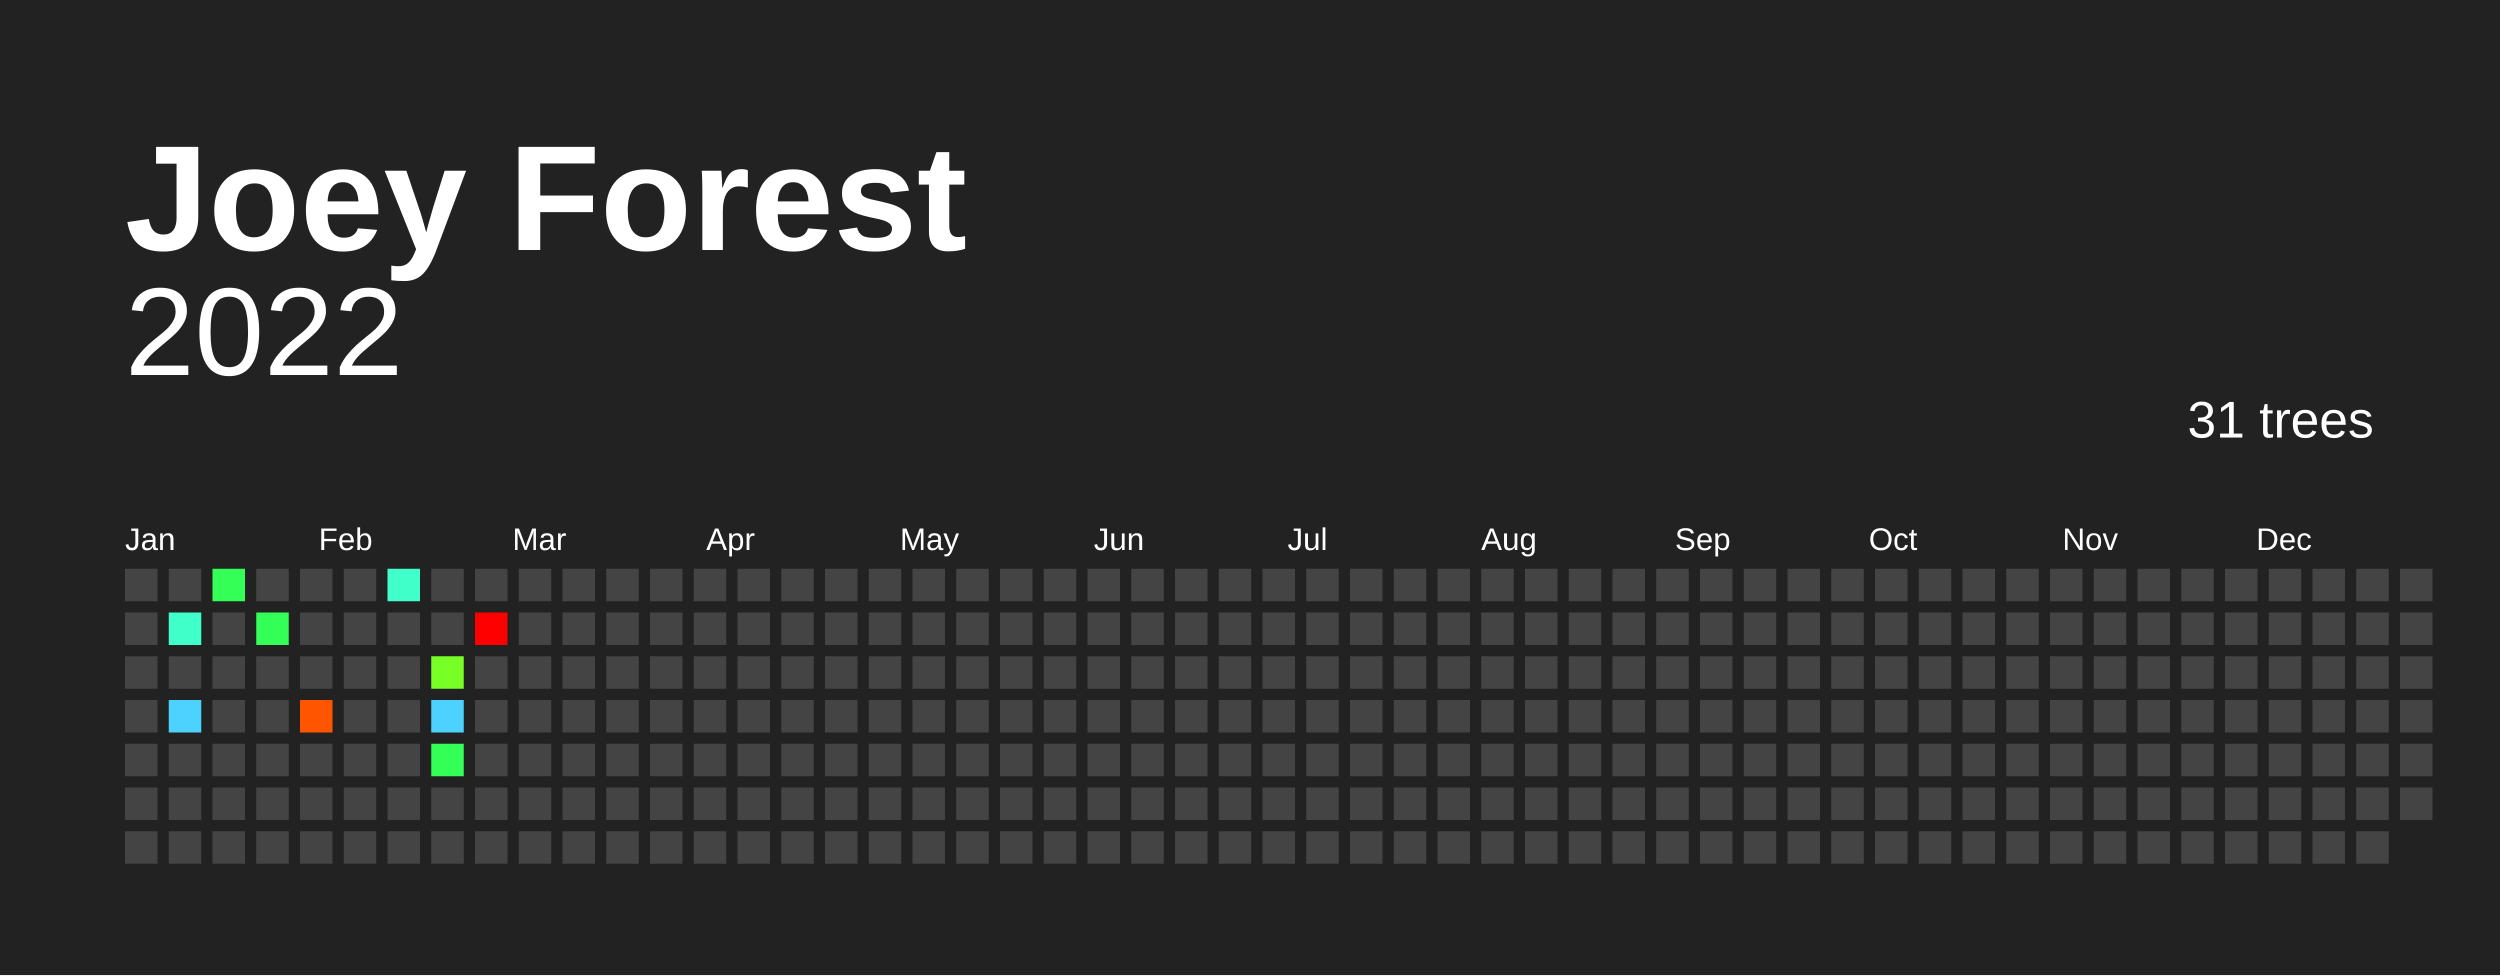
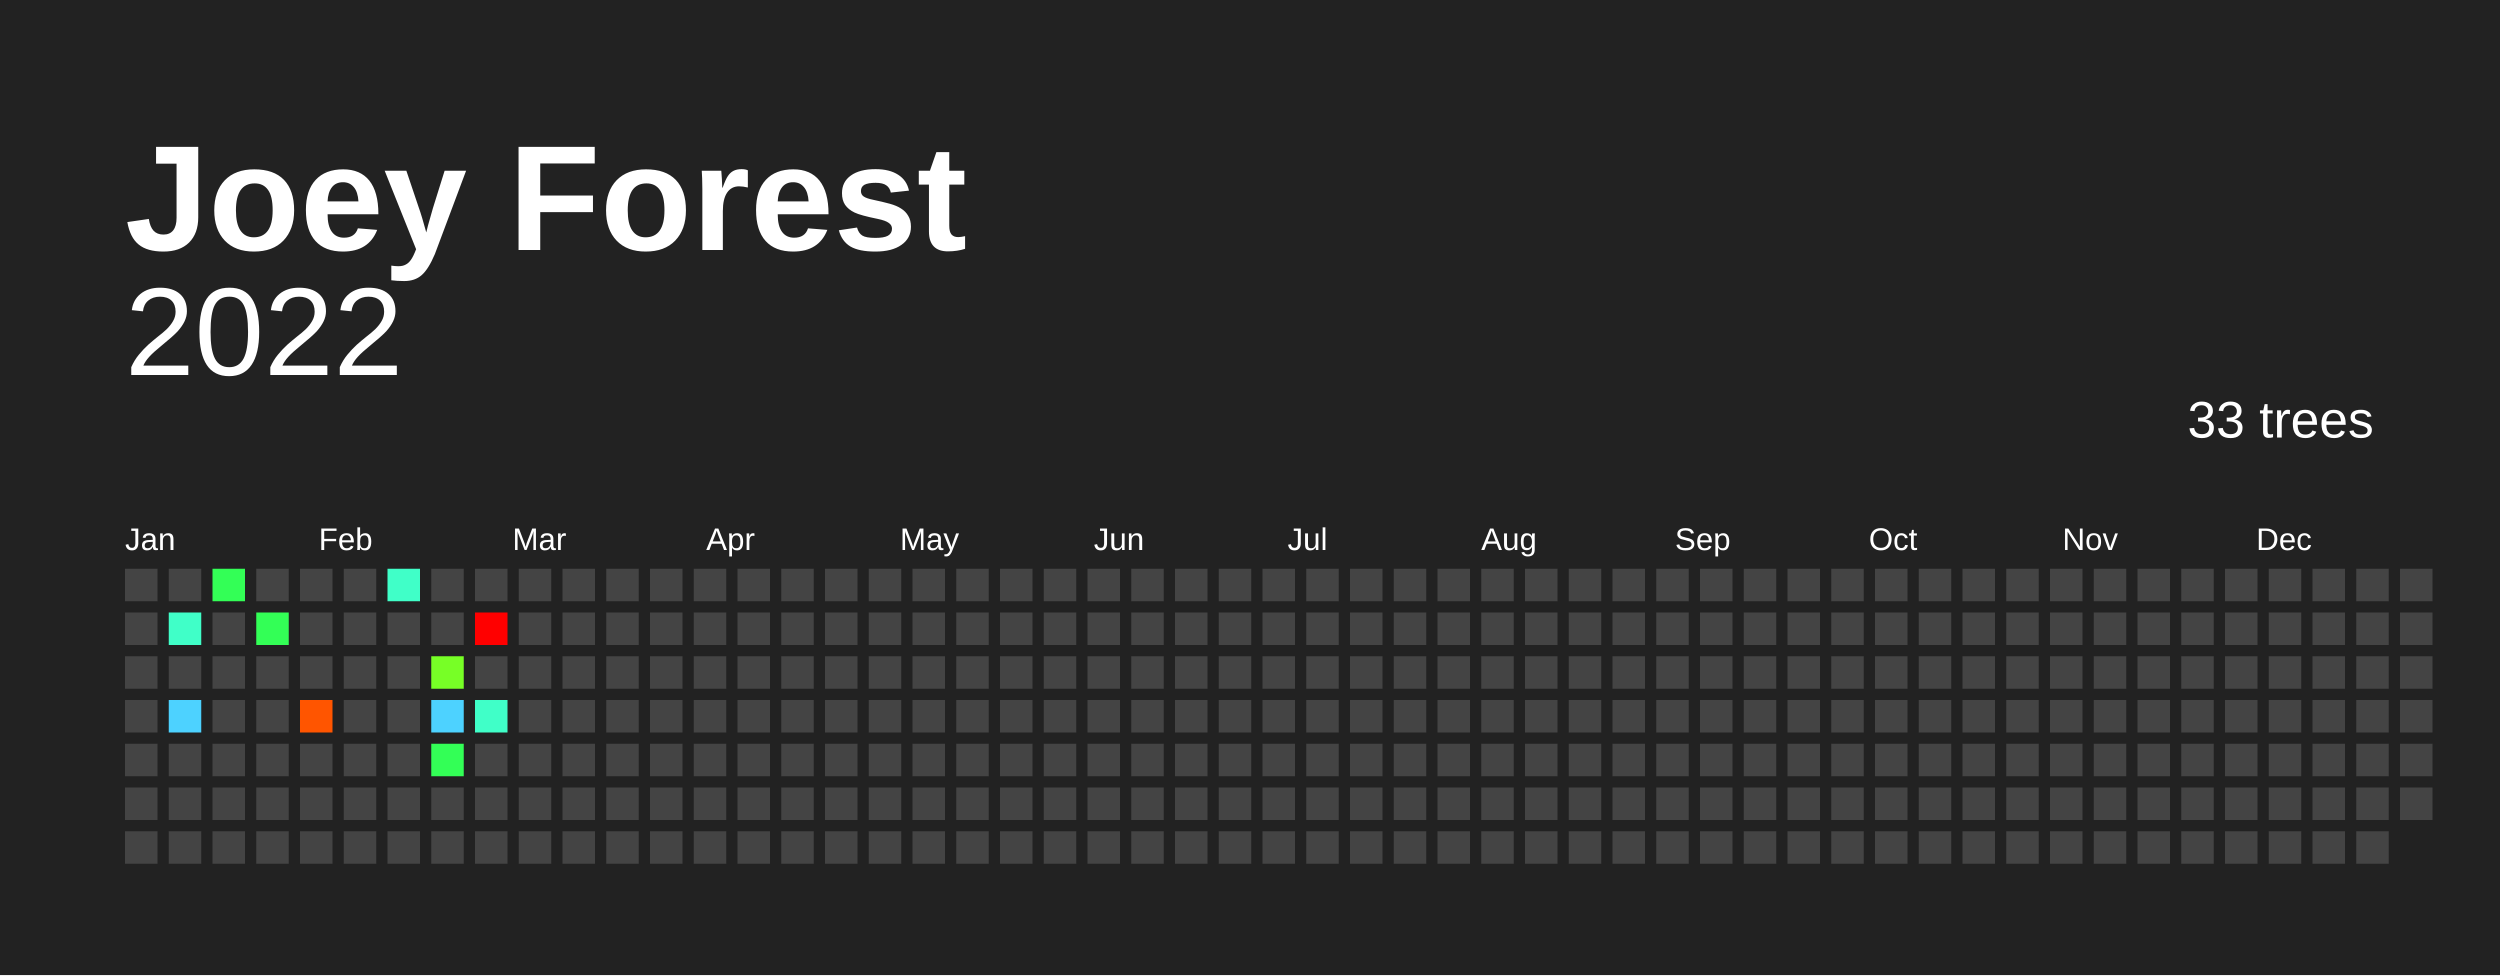
<svg xmlns="http://www.w3.org/2000/svg" baseProfile="full" height="78mm" version="1.1" viewBox="0,0,200,78" width="200mm">
  <defs />
  <rect fill="#222222" height="78" width="200" x="0" y="0" />
  <text fill="#FFFFFF" style="font-size:12px; font-family:Arial; font-weight:bold;" x="10" y="20">Joey Forest</text>
  <text alignment-baseline="hanging" fill="#FFFFFF" style="font-size:10.0px; font-family:Arial;" x="10" y="30">2022</text>
-   <text alignment-baseline="hanging" fill="#FFFFFF" style="font-size:4.125px; font-family:Arial;" x="175" y="35">31 trees</text>
+   <text alignment-baseline="hanging" fill="#FFFFFF" style="font-size:4.125px; font-family:Arial;" x="175" y="35">33 trees</text>
  <text fill="#FFFFFF" style="font-size:2.5px; font-family:Arial" x="10.0" y="44">Jan</text>
  <text fill="#FFFFFF" style="font-size:2.5px; font-family:Arial" x="25.5" y="44">Feb</text>
  <text fill="#FFFFFF" style="font-size:2.5px; font-family:Arial" x="41.0" y="44">Mar</text>
  <text fill="#FFFFFF" style="font-size:2.5px; font-family:Arial" x="56.5" y="44">Apr</text>
  <text fill="#FFFFFF" style="font-size:2.5px; font-family:Arial" x="72.0" y="44">May</text>
  <text fill="#FFFFFF" style="font-size:2.5px; font-family:Arial" x="87.5" y="44">Jun</text>
  <text fill="#FFFFFF" style="font-size:2.5px; font-family:Arial" x="103.0" y="44">Jul</text>
  <text fill="#FFFFFF" style="font-size:2.5px; font-family:Arial" x="118.5" y="44">Aug</text>
  <text fill="#FFFFFF" style="font-size:2.5px; font-family:Arial" x="134.0" y="44">Sep</text>
  <text fill="#FFFFFF" style="font-size:2.5px; font-family:Arial" x="149.5" y="44">Oct</text>
  <text fill="#FFFFFF" style="font-size:2.5px; font-family:Arial" x="165.0" y="44">Nov</text>
  <text fill="#FFFFFF" style="font-size:2.5px; font-family:Arial" x="180.5" y="44">Dec</text>
  <rect fill="#444444" height="2.6" width="2.6" x="10.0" y="45.5" />
  <rect fill="#444444" height="2.6" width="2.6" x="10.0" y="49.0" />
  <rect fill="#444444" height="2.6" width="2.6" x="10.0" y="52.5" />
  <rect fill="#444444" height="2.6" width="2.6" x="10.0" y="56.0" />
  <rect fill="#444444" height="2.6" width="2.6" x="10.0" y="59.5" />
  <rect fill="#444444" height="2.6" width="2.6" x="10.0" y="63.0" />
  <rect fill="#444444" height="2.6" width="2.6" x="10.0" y="66.5" />
  <rect fill="#444444" height="2.6" width="2.6" x="13.5" y="45.5" />
  <rect fill="#40ffc8" height="2.6" width="2.6" x="13.5" y="49.0" />
  <rect fill="#444444" height="2.6" width="2.6" x="13.5" y="52.5" />
  <rect fill="#4dd2ff" height="2.6" width="2.6" x="13.5" y="56.0" />
  <rect fill="#444444" height="2.6" width="2.6" x="13.5" y="59.5" />
  <rect fill="#444444" height="2.6" width="2.6" x="13.5" y="63.0" />
  <rect fill="#444444" height="2.6" width="2.6" x="13.5" y="66.5" />
  <rect fill="#33ff56" height="2.6" width="2.6" x="17.0" y="45.5" />
  <rect fill="#444444" height="2.6" width="2.6" x="17.0" y="49.0" />
  <rect fill="#444444" height="2.6" width="2.6" x="17.0" y="52.5" />
  <rect fill="#444444" height="2.6" width="2.6" x="17.0" y="56.0" />
  <rect fill="#444444" height="2.6" width="2.6" x="17.0" y="59.5" />
  <rect fill="#444444" height="2.6" width="2.6" x="17.0" y="63.0" />
  <rect fill="#444444" height="2.6" width="2.6" x="17.0" y="66.5" />
  <rect fill="#444444" height="2.6" width="2.6" x="20.5" y="45.5" />
  <rect fill="#33ff56" height="2.6" width="2.6" x="20.5" y="49.0" />
  <rect fill="#444444" height="2.6" width="2.6" x="20.5" y="52.5" />
  <rect fill="#444444" height="2.6" width="2.6" x="20.5" y="56.0" />
  <rect fill="#444444" height="2.6" width="2.6" x="20.5" y="59.5" />
  <rect fill="#444444" height="2.6" width="2.6" x="20.5" y="63.0" />
  <rect fill="#444444" height="2.6" width="2.6" x="20.5" y="66.5" />
  <rect fill="#444444" height="2.6" width="2.6" x="24.0" y="45.5" />
  <rect fill="#444444" height="2.6" width="2.6" x="24.0" y="49.0" />
  <rect fill="#444444" height="2.6" width="2.6" x="24.0" y="52.5" />
  <rect fill="#ff5500" height="2.6" width="2.6" x="24.0" y="56.0" />
  <rect fill="#444444" height="2.6" width="2.6" x="24.0" y="59.5" />
  <rect fill="#444444" height="2.6" width="2.6" x="24.0" y="63.0" />
  <rect fill="#444444" height="2.6" width="2.6" x="24.0" y="66.5" />
  <rect fill="#444444" height="2.6" width="2.6" x="27.5" y="45.5" />
  <rect fill="#444444" height="2.6" width="2.6" x="27.5" y="49.0" />
  <rect fill="#444444" height="2.6" width="2.6" x="27.5" y="52.5" />
  <rect fill="#444444" height="2.6" width="2.6" x="27.5" y="56.0" />
  <rect fill="#444444" height="2.6" width="2.6" x="27.5" y="59.5" />
  <rect fill="#444444" height="2.6" width="2.6" x="27.5" y="63.0" />
  <rect fill="#444444" height="2.6" width="2.6" x="27.5" y="66.5" />
  <rect fill="#40ffc8" height="2.6" width="2.6" x="31.0" y="45.5" />
  <rect fill="#444444" height="2.6" width="2.6" x="31.0" y="49.0" />
  <rect fill="#444444" height="2.6" width="2.6" x="31.0" y="52.5" />
  <rect fill="#444444" height="2.6" width="2.6" x="31.0" y="56.0" />
  <rect fill="#444444" height="2.6" width="2.6" x="31.0" y="59.5" />
  <rect fill="#444444" height="2.6" width="2.6" x="31.0" y="63.0" />
  <rect fill="#444444" height="2.6" width="2.6" x="31.0" y="66.5" />
  <rect fill="#444444" height="2.6" width="2.6" x="34.5" y="45.5" />
  <rect fill="#444444" height="2.6" width="2.6" x="34.5" y="49.0" />
  <rect fill="#77ff26" height="2.6" width="2.6" x="34.5" y="52.5" />
  <rect fill="#4dd2ff" height="2.6" width="2.6" x="34.5" y="56.0" />
  <rect fill="#33ff56" height="2.6" width="2.6" x="34.5" y="59.5" />
  <rect fill="#444444" height="2.6" width="2.6" x="34.5" y="63.0" />
  <rect fill="#444444" height="2.6" width="2.6" x="34.5" y="66.5" />
  <rect fill="#444444" height="2.6" width="2.6" x="38.0" y="45.5" />
  <rect fill="red" height="2.6" width="2.6" x="38.0" y="49.0" />
  <rect fill="#444444" height="2.6" width="2.6" x="38.0" y="52.5" />
-   <rect fill="#444444" height="2.6" width="2.6" x="38.0" y="56.0" />
+   <rect fill="#40ffc8" height="2.6" width="2.6" x="38.0" y="56.0" />
  <rect fill="#444444" height="2.6" width="2.6" x="38.0" y="59.5" />
  <rect fill="#444444" height="2.6" width="2.6" x="38.0" y="63.0" />
  <rect fill="#444444" height="2.6" width="2.6" x="38.0" y="66.5" />
  <rect fill="#444444" height="2.6" width="2.6" x="41.5" y="45.5" />
  <rect fill="#444444" height="2.6" width="2.6" x="41.5" y="49.0" />
  <rect fill="#444444" height="2.6" width="2.6" x="41.5" y="52.5" />
  <rect fill="#444444" height="2.6" width="2.6" x="41.5" y="56.0" />
  <rect fill="#444444" height="2.6" width="2.6" x="41.5" y="59.5" />
  <rect fill="#444444" height="2.6" width="2.6" x="41.5" y="63.0" />
  <rect fill="#444444" height="2.6" width="2.6" x="41.5" y="66.5" />
  <rect fill="#444444" height="2.6" width="2.6" x="45.0" y="45.5" />
  <rect fill="#444444" height="2.6" width="2.6" x="45.0" y="49.0" />
  <rect fill="#444444" height="2.6" width="2.6" x="45.0" y="52.5" />
  <rect fill="#444444" height="2.6" width="2.6" x="45.0" y="56.0" />
  <rect fill="#444444" height="2.6" width="2.6" x="45.0" y="59.5" />
  <rect fill="#444444" height="2.6" width="2.6" x="45.0" y="63.0" />
  <rect fill="#444444" height="2.6" width="2.6" x="45.0" y="66.5" />
  <rect fill="#444444" height="2.6" width="2.6" x="48.5" y="45.5" />
  <rect fill="#444444" height="2.6" width="2.6" x="48.5" y="49.0" />
  <rect fill="#444444" height="2.6" width="2.6" x="48.5" y="52.5" />
  <rect fill="#444444" height="2.6" width="2.6" x="48.5" y="56.0" />
  <rect fill="#444444" height="2.6" width="2.6" x="48.5" y="59.5" />
  <rect fill="#444444" height="2.6" width="2.6" x="48.5" y="63.0" />
  <rect fill="#444444" height="2.6" width="2.6" x="48.5" y="66.5" />
  <rect fill="#444444" height="2.6" width="2.6" x="52.0" y="45.5" />
  <rect fill="#444444" height="2.6" width="2.6" x="52.0" y="49.0" />
  <rect fill="#444444" height="2.6" width="2.6" x="52.0" y="52.5" />
  <rect fill="#444444" height="2.6" width="2.6" x="52.0" y="56.0" />
  <rect fill="#444444" height="2.6" width="2.6" x="52.0" y="59.5" />
  <rect fill="#444444" height="2.6" width="2.6" x="52.0" y="63.0" />
  <rect fill="#444444" height="2.6" width="2.6" x="52.0" y="66.5" />
  <rect fill="#444444" height="2.6" width="2.6" x="55.5" y="45.5" />
  <rect fill="#444444" height="2.6" width="2.6" x="55.5" y="49.0" />
  <rect fill="#444444" height="2.6" width="2.6" x="55.5" y="52.5" />
  <rect fill="#444444" height="2.6" width="2.6" x="55.5" y="56.0" />
  <rect fill="#444444" height="2.6" width="2.6" x="55.5" y="59.5" />
  <rect fill="#444444" height="2.6" width="2.6" x="55.5" y="63.0" />
  <rect fill="#444444" height="2.6" width="2.6" x="55.5" y="66.5" />
  <rect fill="#444444" height="2.6" width="2.6" x="59.0" y="45.5" />
  <rect fill="#444444" height="2.6" width="2.6" x="59.0" y="49.0" />
  <rect fill="#444444" height="2.6" width="2.6" x="59.0" y="52.5" />
  <rect fill="#444444" height="2.6" width="2.6" x="59.0" y="56.0" />
  <rect fill="#444444" height="2.6" width="2.6" x="59.0" y="59.5" />
  <rect fill="#444444" height="2.6" width="2.6" x="59.0" y="63.0" />
  <rect fill="#444444" height="2.6" width="2.6" x="59.0" y="66.5" />
  <rect fill="#444444" height="2.6" width="2.6" x="62.5" y="45.5" />
  <rect fill="#444444" height="2.6" width="2.6" x="62.5" y="49.0" />
  <rect fill="#444444" height="2.6" width="2.6" x="62.5" y="52.5" />
  <rect fill="#444444" height="2.6" width="2.6" x="62.5" y="56.0" />
  <rect fill="#444444" height="2.6" width="2.6" x="62.5" y="59.5" />
  <rect fill="#444444" height="2.6" width="2.6" x="62.5" y="63.0" />
  <rect fill="#444444" height="2.6" width="2.6" x="62.5" y="66.5" />
  <rect fill="#444444" height="2.6" width="2.6" x="66.0" y="45.5" />
  <rect fill="#444444" height="2.6" width="2.6" x="66.0" y="49.0" />
  <rect fill="#444444" height="2.6" width="2.6" x="66.0" y="52.5" />
  <rect fill="#444444" height="2.6" width="2.6" x="66.0" y="56.0" />
  <rect fill="#444444" height="2.6" width="2.6" x="66.0" y="59.5" />
  <rect fill="#444444" height="2.6" width="2.6" x="66.0" y="63.0" />
  <rect fill="#444444" height="2.6" width="2.6" x="66.0" y="66.5" />
  <rect fill="#444444" height="2.6" width="2.6" x="69.5" y="45.5" />
  <rect fill="#444444" height="2.6" width="2.6" x="69.5" y="49.0" />
  <rect fill="#444444" height="2.6" width="2.6" x="69.5" y="52.5" />
  <rect fill="#444444" height="2.6" width="2.6" x="69.5" y="56.0" />
  <rect fill="#444444" height="2.6" width="2.6" x="69.5" y="59.5" />
  <rect fill="#444444" height="2.6" width="2.6" x="69.5" y="63.0" />
  <rect fill="#444444" height="2.6" width="2.6" x="69.5" y="66.5" />
  <rect fill="#444444" height="2.6" width="2.6" x="73.0" y="45.5" />
  <rect fill="#444444" height="2.6" width="2.6" x="73.0" y="49.0" />
  <rect fill="#444444" height="2.6" width="2.6" x="73.0" y="52.5" />
  <rect fill="#444444" height="2.6" width="2.6" x="73.0" y="56.0" />
  <rect fill="#444444" height="2.6" width="2.6" x="73.0" y="59.5" />
  <rect fill="#444444" height="2.6" width="2.6" x="73.0" y="63.0" />
  <rect fill="#444444" height="2.6" width="2.6" x="73.0" y="66.5" />
  <rect fill="#444444" height="2.6" width="2.6" x="76.5" y="45.5" />
  <rect fill="#444444" height="2.6" width="2.6" x="76.5" y="49.0" />
  <rect fill="#444444" height="2.6" width="2.6" x="76.5" y="52.5" />
  <rect fill="#444444" height="2.6" width="2.6" x="76.5" y="56.0" />
  <rect fill="#444444" height="2.6" width="2.6" x="76.5" y="59.5" />
  <rect fill="#444444" height="2.6" width="2.6" x="76.5" y="63.0" />
  <rect fill="#444444" height="2.6" width="2.6" x="76.5" y="66.5" />
  <rect fill="#444444" height="2.6" width="2.6" x="80.0" y="45.5" />
  <rect fill="#444444" height="2.6" width="2.6" x="80.0" y="49.0" />
  <rect fill="#444444" height="2.6" width="2.6" x="80.0" y="52.5" />
  <rect fill="#444444" height="2.6" width="2.6" x="80.0" y="56.0" />
  <rect fill="#444444" height="2.6" width="2.6" x="80.0" y="59.5" />
  <rect fill="#444444" height="2.6" width="2.6" x="80.0" y="63.0" />
  <rect fill="#444444" height="2.6" width="2.6" x="80.0" y="66.5" />
  <rect fill="#444444" height="2.6" width="2.6" x="83.5" y="45.5" />
  <rect fill="#444444" height="2.6" width="2.6" x="83.5" y="49.0" />
  <rect fill="#444444" height="2.6" width="2.6" x="83.5" y="52.5" />
  <rect fill="#444444" height="2.6" width="2.6" x="83.5" y="56.0" />
  <rect fill="#444444" height="2.6" width="2.6" x="83.5" y="59.5" />
  <rect fill="#444444" height="2.6" width="2.6" x="83.5" y="63.0" />
  <rect fill="#444444" height="2.6" width="2.6" x="83.5" y="66.5" />
  <rect fill="#444444" height="2.6" width="2.6" x="87.0" y="45.5" />
  <rect fill="#444444" height="2.6" width="2.6" x="87.0" y="49.0" />
  <rect fill="#444444" height="2.6" width="2.6" x="87.0" y="52.5" />
  <rect fill="#444444" height="2.6" width="2.6" x="87.0" y="56.0" />
  <rect fill="#444444" height="2.6" width="2.6" x="87.0" y="59.5" />
  <rect fill="#444444" height="2.6" width="2.6" x="87.0" y="63.0" />
  <rect fill="#444444" height="2.6" width="2.6" x="87.0" y="66.5" />
  <rect fill="#444444" height="2.6" width="2.6" x="90.5" y="45.5" />
  <rect fill="#444444" height="2.6" width="2.6" x="90.5" y="49.0" />
  <rect fill="#444444" height="2.6" width="2.6" x="90.5" y="52.5" />
  <rect fill="#444444" height="2.6" width="2.6" x="90.5" y="56.0" />
  <rect fill="#444444" height="2.6" width="2.6" x="90.5" y="59.5" />
  <rect fill="#444444" height="2.6" width="2.6" x="90.5" y="63.0" />
  <rect fill="#444444" height="2.6" width="2.6" x="90.5" y="66.5" />
  <rect fill="#444444" height="2.6" width="2.6" x="94.0" y="45.5" />
  <rect fill="#444444" height="2.6" width="2.6" x="94.0" y="49.0" />
  <rect fill="#444444" height="2.6" width="2.6" x="94.0" y="52.5" />
  <rect fill="#444444" height="2.6" width="2.6" x="94.0" y="56.0" />
  <rect fill="#444444" height="2.6" width="2.6" x="94.0" y="59.5" />
  <rect fill="#444444" height="2.6" width="2.6" x="94.0" y="63.0" />
  <rect fill="#444444" height="2.6" width="2.6" x="94.0" y="66.5" />
  <rect fill="#444444" height="2.6" width="2.6" x="97.5" y="45.5" />
  <rect fill="#444444" height="2.6" width="2.6" x="97.5" y="49.0" />
  <rect fill="#444444" height="2.6" width="2.6" x="97.5" y="52.5" />
  <rect fill="#444444" height="2.6" width="2.6" x="97.5" y="56.0" />
  <rect fill="#444444" height="2.6" width="2.6" x="97.5" y="59.5" />
  <rect fill="#444444" height="2.6" width="2.6" x="97.5" y="63.0" />
  <rect fill="#444444" height="2.6" width="2.6" x="97.5" y="66.5" />
  <rect fill="#444444" height="2.6" width="2.6" x="101.0" y="45.5" />
  <rect fill="#444444" height="2.6" width="2.6" x="101.0" y="49.0" />
  <rect fill="#444444" height="2.6" width="2.6" x="101.0" y="52.5" />
  <rect fill="#444444" height="2.6" width="2.6" x="101.0" y="56.0" />
  <rect fill="#444444" height="2.6" width="2.6" x="101.0" y="59.5" />
  <rect fill="#444444" height="2.6" width="2.6" x="101.0" y="63.0" />
  <rect fill="#444444" height="2.6" width="2.6" x="101.0" y="66.5" />
  <rect fill="#444444" height="2.6" width="2.6" x="104.5" y="45.5" />
  <rect fill="#444444" height="2.6" width="2.6" x="104.5" y="49.0" />
  <rect fill="#444444" height="2.6" width="2.6" x="104.5" y="52.5" />
  <rect fill="#444444" height="2.6" width="2.6" x="104.5" y="56.0" />
  <rect fill="#444444" height="2.6" width="2.6" x="104.5" y="59.5" />
  <rect fill="#444444" height="2.6" width="2.6" x="104.5" y="63.0" />
  <rect fill="#444444" height="2.6" width="2.6" x="104.5" y="66.5" />
  <rect fill="#444444" height="2.6" width="2.6" x="108.0" y="45.5" />
  <rect fill="#444444" height="2.6" width="2.6" x="108.0" y="49.0" />
  <rect fill="#444444" height="2.6" width="2.6" x="108.0" y="52.5" />
  <rect fill="#444444" height="2.6" width="2.6" x="108.0" y="56.0" />
  <rect fill="#444444" height="2.6" width="2.6" x="108.0" y="59.5" />
  <rect fill="#444444" height="2.6" width="2.6" x="108.0" y="63.0" />
  <rect fill="#444444" height="2.6" width="2.6" x="108.0" y="66.5" />
  <rect fill="#444444" height="2.6" width="2.6" x="111.5" y="45.5" />
  <rect fill="#444444" height="2.6" width="2.6" x="111.5" y="49.0" />
  <rect fill="#444444" height="2.6" width="2.6" x="111.5" y="52.5" />
  <rect fill="#444444" height="2.6" width="2.6" x="111.5" y="56.0" />
  <rect fill="#444444" height="2.6" width="2.6" x="111.5" y="59.5" />
  <rect fill="#444444" height="2.6" width="2.6" x="111.5" y="63.0" />
  <rect fill="#444444" height="2.6" width="2.6" x="111.5" y="66.5" />
  <rect fill="#444444" height="2.6" width="2.6" x="115.0" y="45.5" />
  <rect fill="#444444" height="2.6" width="2.6" x="115.0" y="49.0" />
  <rect fill="#444444" height="2.6" width="2.6" x="115.0" y="52.5" />
  <rect fill="#444444" height="2.6" width="2.6" x="115.0" y="56.0" />
  <rect fill="#444444" height="2.6" width="2.6" x="115.0" y="59.5" />
  <rect fill="#444444" height="2.6" width="2.6" x="115.0" y="63.0" />
  <rect fill="#444444" height="2.6" width="2.6" x="115.0" y="66.5" />
  <rect fill="#444444" height="2.6" width="2.6" x="118.5" y="45.5" />
  <rect fill="#444444" height="2.6" width="2.6" x="118.5" y="49.0" />
  <rect fill="#444444" height="2.6" width="2.6" x="118.5" y="52.5" />
  <rect fill="#444444" height="2.6" width="2.6" x="118.5" y="56.0" />
  <rect fill="#444444" height="2.6" width="2.6" x="118.5" y="59.5" />
  <rect fill="#444444" height="2.6" width="2.6" x="118.5" y="63.0" />
  <rect fill="#444444" height="2.6" width="2.6" x="118.5" y="66.5" />
  <rect fill="#444444" height="2.6" width="2.6" x="122.0" y="45.5" />
  <rect fill="#444444" height="2.6" width="2.6" x="122.0" y="49.0" />
  <rect fill="#444444" height="2.6" width="2.6" x="122.0" y="52.5" />
  <rect fill="#444444" height="2.6" width="2.6" x="122.0" y="56.0" />
  <rect fill="#444444" height="2.6" width="2.6" x="122.0" y="59.5" />
  <rect fill="#444444" height="2.6" width="2.6" x="122.0" y="63.0" />
  <rect fill="#444444" height="2.6" width="2.6" x="122.0" y="66.5" />
  <rect fill="#444444" height="2.6" width="2.6" x="125.5" y="45.5" />
  <rect fill="#444444" height="2.6" width="2.6" x="125.5" y="49.0" />
  <rect fill="#444444" height="2.6" width="2.6" x="125.5" y="52.5" />
  <rect fill="#444444" height="2.6" width="2.6" x="125.5" y="56.0" />
  <rect fill="#444444" height="2.6" width="2.6" x="125.5" y="59.5" />
  <rect fill="#444444" height="2.6" width="2.6" x="125.5" y="63.0" />
  <rect fill="#444444" height="2.6" width="2.6" x="125.5" y="66.5" />
  <rect fill="#444444" height="2.6" width="2.6" x="129.0" y="45.5" />
  <rect fill="#444444" height="2.6" width="2.6" x="129.0" y="49.0" />
  <rect fill="#444444" height="2.6" width="2.6" x="129.0" y="52.5" />
  <rect fill="#444444" height="2.6" width="2.6" x="129.0" y="56.0" />
  <rect fill="#444444" height="2.6" width="2.6" x="129.0" y="59.5" />
  <rect fill="#444444" height="2.6" width="2.6" x="129.0" y="63.0" />
  <rect fill="#444444" height="2.6" width="2.6" x="129.0" y="66.5" />
  <rect fill="#444444" height="2.6" width="2.6" x="132.5" y="45.5" />
  <rect fill="#444444" height="2.6" width="2.6" x="132.5" y="49.0" />
  <rect fill="#444444" height="2.6" width="2.6" x="132.5" y="52.5" />
  <rect fill="#444444" height="2.6" width="2.6" x="132.5" y="56.0" />
  <rect fill="#444444" height="2.6" width="2.6" x="132.5" y="59.5" />
  <rect fill="#444444" height="2.6" width="2.6" x="132.5" y="63.0" />
  <rect fill="#444444" height="2.6" width="2.6" x="132.5" y="66.5" />
  <rect fill="#444444" height="2.6" width="2.6" x="136.0" y="45.5" />
  <rect fill="#444444" height="2.6" width="2.6" x="136.0" y="49.0" />
  <rect fill="#444444" height="2.6" width="2.6" x="136.0" y="52.5" />
  <rect fill="#444444" height="2.6" width="2.6" x="136.0" y="56.0" />
  <rect fill="#444444" height="2.6" width="2.6" x="136.0" y="59.5" />
  <rect fill="#444444" height="2.6" width="2.6" x="136.0" y="63.0" />
  <rect fill="#444444" height="2.6" width="2.6" x="136.0" y="66.5" />
  <rect fill="#444444" height="2.6" width="2.6" x="139.5" y="45.5" />
  <rect fill="#444444" height="2.6" width="2.6" x="139.5" y="49.0" />
  <rect fill="#444444" height="2.6" width="2.6" x="139.5" y="52.5" />
  <rect fill="#444444" height="2.6" width="2.6" x="139.5" y="56.0" />
  <rect fill="#444444" height="2.6" width="2.6" x="139.5" y="59.5" />
  <rect fill="#444444" height="2.6" width="2.6" x="139.5" y="63.0" />
  <rect fill="#444444" height="2.6" width="2.6" x="139.5" y="66.5" />
  <rect fill="#444444" height="2.6" width="2.6" x="143.0" y="45.5" />
  <rect fill="#444444" height="2.6" width="2.6" x="143.0" y="49.0" />
  <rect fill="#444444" height="2.6" width="2.6" x="143.0" y="52.5" />
  <rect fill="#444444" height="2.6" width="2.6" x="143.0" y="56.0" />
  <rect fill="#444444" height="2.6" width="2.6" x="143.0" y="59.5" />
  <rect fill="#444444" height="2.6" width="2.6" x="143.0" y="63.0" />
  <rect fill="#444444" height="2.6" width="2.6" x="143.0" y="66.5" />
  <rect fill="#444444" height="2.6" width="2.6" x="146.5" y="45.5" />
  <rect fill="#444444" height="2.6" width="2.6" x="146.5" y="49.0" />
  <rect fill="#444444" height="2.6" width="2.6" x="146.5" y="52.5" />
  <rect fill="#444444" height="2.6" width="2.6" x="146.5" y="56.0" />
  <rect fill="#444444" height="2.6" width="2.6" x="146.5" y="59.5" />
  <rect fill="#444444" height="2.6" width="2.6" x="146.5" y="63.0" />
  <rect fill="#444444" height="2.6" width="2.6" x="146.5" y="66.5" />
  <rect fill="#444444" height="2.6" width="2.6" x="150.0" y="45.5" />
  <rect fill="#444444" height="2.6" width="2.6" x="150.0" y="49.0" />
  <rect fill="#444444" height="2.6" width="2.6" x="150.0" y="52.5" />
  <rect fill="#444444" height="2.6" width="2.6" x="150.0" y="56.0" />
  <rect fill="#444444" height="2.6" width="2.6" x="150.0" y="59.5" />
  <rect fill="#444444" height="2.6" width="2.6" x="150.0" y="63.0" />
  <rect fill="#444444" height="2.6" width="2.6" x="150.0" y="66.5" />
  <rect fill="#444444" height="2.6" width="2.6" x="153.5" y="45.5" />
  <rect fill="#444444" height="2.6" width="2.6" x="153.5" y="49.0" />
  <rect fill="#444444" height="2.6" width="2.6" x="153.5" y="52.5" />
  <rect fill="#444444" height="2.6" width="2.6" x="153.5" y="56.0" />
  <rect fill="#444444" height="2.6" width="2.6" x="153.5" y="59.5" />
  <rect fill="#444444" height="2.6" width="2.6" x="153.5" y="63.0" />
  <rect fill="#444444" height="2.6" width="2.6" x="153.5" y="66.5" />
  <rect fill="#444444" height="2.6" width="2.6" x="157.0" y="45.5" />
  <rect fill="#444444" height="2.6" width="2.6" x="157.0" y="49.0" />
  <rect fill="#444444" height="2.6" width="2.6" x="157.0" y="52.5" />
  <rect fill="#444444" height="2.6" width="2.6" x="157.0" y="56.0" />
  <rect fill="#444444" height="2.6" width="2.6" x="157.0" y="59.5" />
  <rect fill="#444444" height="2.6" width="2.6" x="157.0" y="63.0" />
  <rect fill="#444444" height="2.6" width="2.6" x="157.0" y="66.5" />
  <rect fill="#444444" height="2.6" width="2.6" x="160.5" y="45.5" />
  <rect fill="#444444" height="2.6" width="2.6" x="160.5" y="49.0" />
  <rect fill="#444444" height="2.6" width="2.6" x="160.5" y="52.5" />
  <rect fill="#444444" height="2.6" width="2.6" x="160.5" y="56.0" />
  <rect fill="#444444" height="2.6" width="2.6" x="160.5" y="59.5" />
  <rect fill="#444444" height="2.6" width="2.6" x="160.5" y="63.0" />
  <rect fill="#444444" height="2.6" width="2.6" x="160.5" y="66.5" />
  <rect fill="#444444" height="2.6" width="2.6" x="164.0" y="45.5" />
  <rect fill="#444444" height="2.6" width="2.6" x="164.0" y="49.0" />
  <rect fill="#444444" height="2.6" width="2.6" x="164.0" y="52.5" />
  <rect fill="#444444" height="2.6" width="2.6" x="164.0" y="56.0" />
  <rect fill="#444444" height="2.6" width="2.6" x="164.0" y="59.5" />
  <rect fill="#444444" height="2.6" width="2.6" x="164.0" y="63.0" />
  <rect fill="#444444" height="2.6" width="2.6" x="164.0" y="66.5" />
  <rect fill="#444444" height="2.6" width="2.6" x="167.5" y="45.5" />
  <rect fill="#444444" height="2.6" width="2.6" x="167.5" y="49.0" />
  <rect fill="#444444" height="2.6" width="2.6" x="167.5" y="52.5" />
  <rect fill="#444444" height="2.6" width="2.6" x="167.5" y="56.0" />
  <rect fill="#444444" height="2.6" width="2.6" x="167.5" y="59.5" />
  <rect fill="#444444" height="2.6" width="2.6" x="167.5" y="63.0" />
  <rect fill="#444444" height="2.6" width="2.6" x="167.5" y="66.5" />
  <rect fill="#444444" height="2.6" width="2.6" x="171.0" y="45.5" />
  <rect fill="#444444" height="2.6" width="2.6" x="171.0" y="49.0" />
  <rect fill="#444444" height="2.6" width="2.6" x="171.0" y="52.5" />
  <rect fill="#444444" height="2.6" width="2.6" x="171.0" y="56.0" />
  <rect fill="#444444" height="2.6" width="2.6" x="171.0" y="59.5" />
  <rect fill="#444444" height="2.6" width="2.6" x="171.0" y="63.0" />
  <rect fill="#444444" height="2.6" width="2.6" x="171.0" y="66.5" />
  <rect fill="#444444" height="2.6" width="2.6" x="174.5" y="45.5" />
  <rect fill="#444444" height="2.6" width="2.6" x="174.5" y="49.0" />
  <rect fill="#444444" height="2.6" width="2.6" x="174.5" y="52.5" />
  <rect fill="#444444" height="2.6" width="2.6" x="174.5" y="56.0" />
  <rect fill="#444444" height="2.6" width="2.6" x="174.5" y="59.5" />
  <rect fill="#444444" height="2.6" width="2.6" x="174.5" y="63.0" />
  <rect fill="#444444" height="2.6" width="2.6" x="174.5" y="66.5" />
  <rect fill="#444444" height="2.6" width="2.6" x="178.0" y="45.5" />
  <rect fill="#444444" height="2.6" width="2.6" x="178.0" y="49.0" />
  <rect fill="#444444" height="2.6" width="2.6" x="178.0" y="52.5" />
  <rect fill="#444444" height="2.6" width="2.6" x="178.0" y="56.0" />
  <rect fill="#444444" height="2.6" width="2.6" x="178.0" y="59.5" />
  <rect fill="#444444" height="2.6" width="2.6" x="178.0" y="63.0" />
  <rect fill="#444444" height="2.6" width="2.6" x="178.0" y="66.5" />
  <rect fill="#444444" height="2.6" width="2.6" x="181.5" y="45.5" />
  <rect fill="#444444" height="2.6" width="2.6" x="181.5" y="49.0" />
  <rect fill="#444444" height="2.6" width="2.6" x="181.5" y="52.5" />
  <rect fill="#444444" height="2.6" width="2.6" x="181.5" y="56.0" />
  <rect fill="#444444" height="2.6" width="2.6" x="181.5" y="59.5" />
  <rect fill="#444444" height="2.6" width="2.6" x="181.5" y="63.0" />
  <rect fill="#444444" height="2.6" width="2.6" x="181.5" y="66.5" />
  <rect fill="#444444" height="2.6" width="2.6" x="185.0" y="45.5" />
  <rect fill="#444444" height="2.6" width="2.6" x="185.0" y="49.0" />
  <rect fill="#444444" height="2.6" width="2.6" x="185.0" y="52.5" />
  <rect fill="#444444" height="2.6" width="2.6" x="185.0" y="56.0" />
  <rect fill="#444444" height="2.6" width="2.6" x="185.0" y="59.5" />
  <rect fill="#444444" height="2.6" width="2.6" x="185.0" y="63.0" />
  <rect fill="#444444" height="2.6" width="2.6" x="185.0" y="66.5" />
  <rect fill="#444444" height="2.6" width="2.6" x="188.5" y="45.5" />
  <rect fill="#444444" height="2.6" width="2.6" x="188.5" y="49.0" />
  <rect fill="#444444" height="2.6" width="2.6" x="188.5" y="52.5" />
  <rect fill="#444444" height="2.6" width="2.6" x="188.5" y="56.0" />
  <rect fill="#444444" height="2.6" width="2.6" x="188.5" y="59.5" />
  <rect fill="#444444" height="2.6" width="2.6" x="188.5" y="63.0" />
  <rect fill="#444444" height="2.6" width="2.6" x="188.5" y="66.5" />
  <rect fill="#444444" height="2.6" width="2.6" x="192.0" y="45.5" />
  <rect fill="#444444" height="2.6" width="2.6" x="192.0" y="49.0" />
  <rect fill="#444444" height="2.6" width="2.6" x="192.0" y="52.5" />
  <rect fill="#444444" height="2.6" width="2.6" x="192.0" y="56.0" />
  <rect fill="#444444" height="2.6" width="2.6" x="192.0" y="59.5" />
  <rect fill="#444444" height="2.6" width="2.6" x="192.0" y="63.0" />
</svg>
